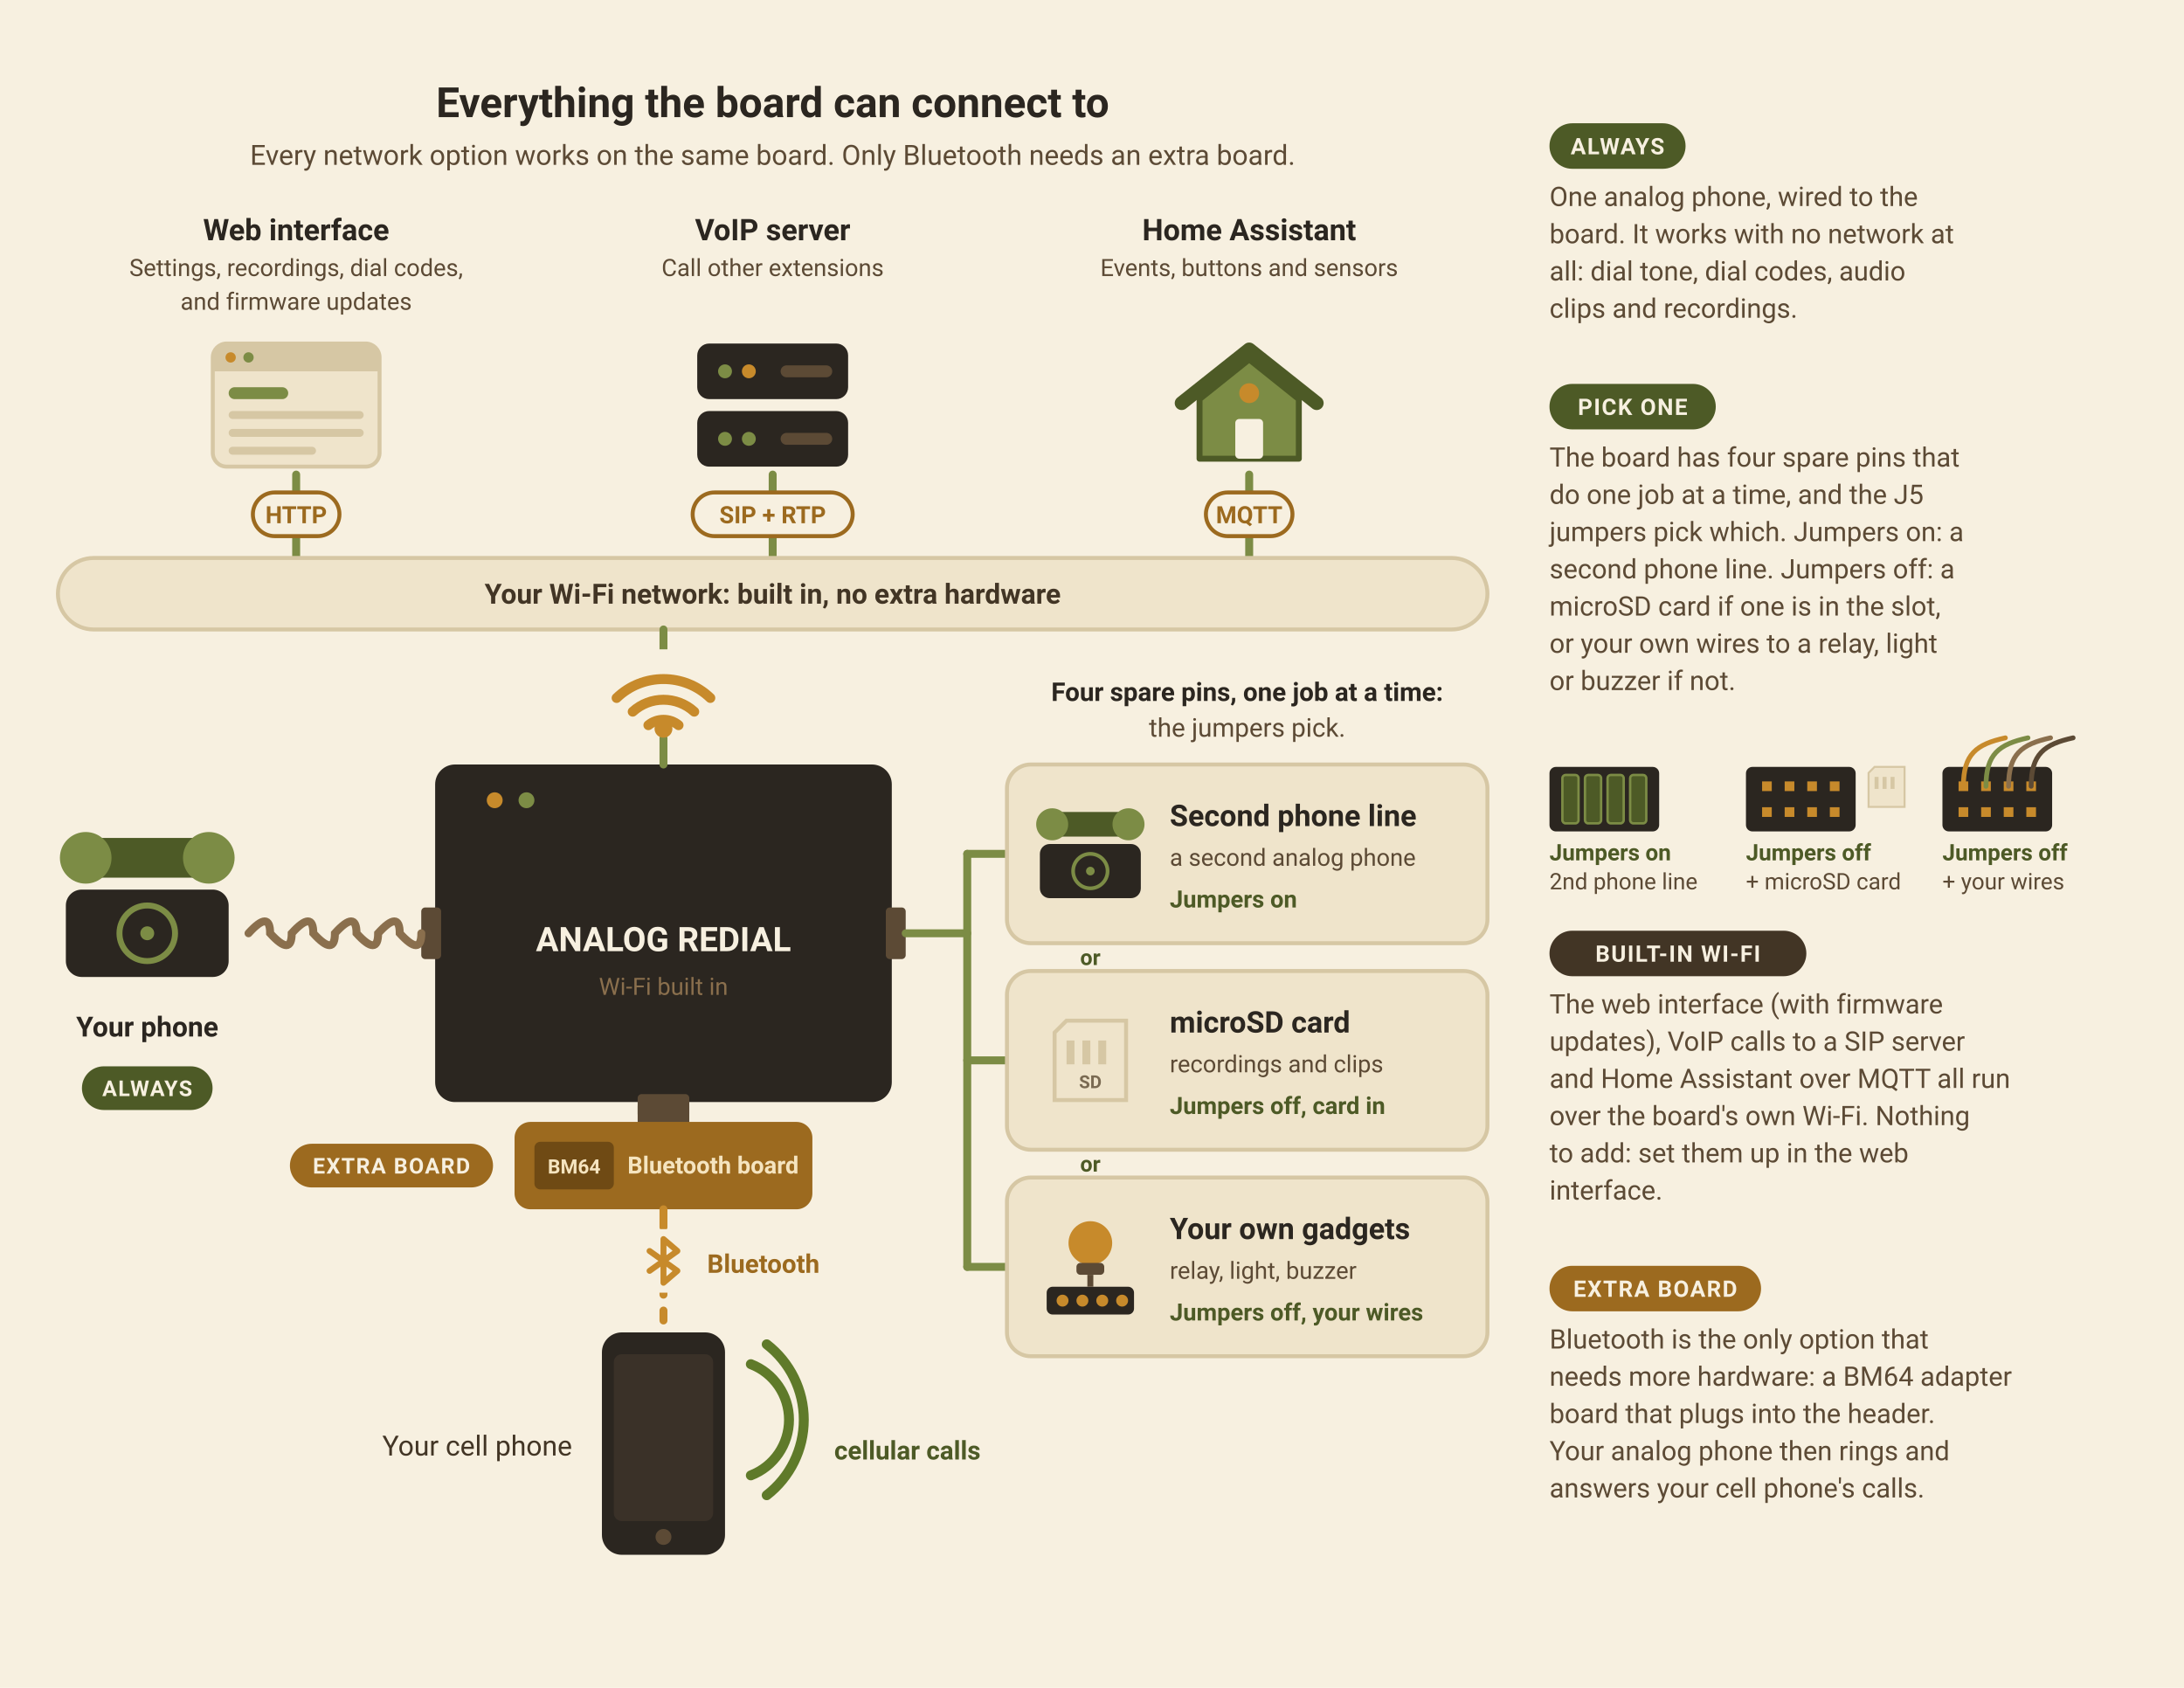
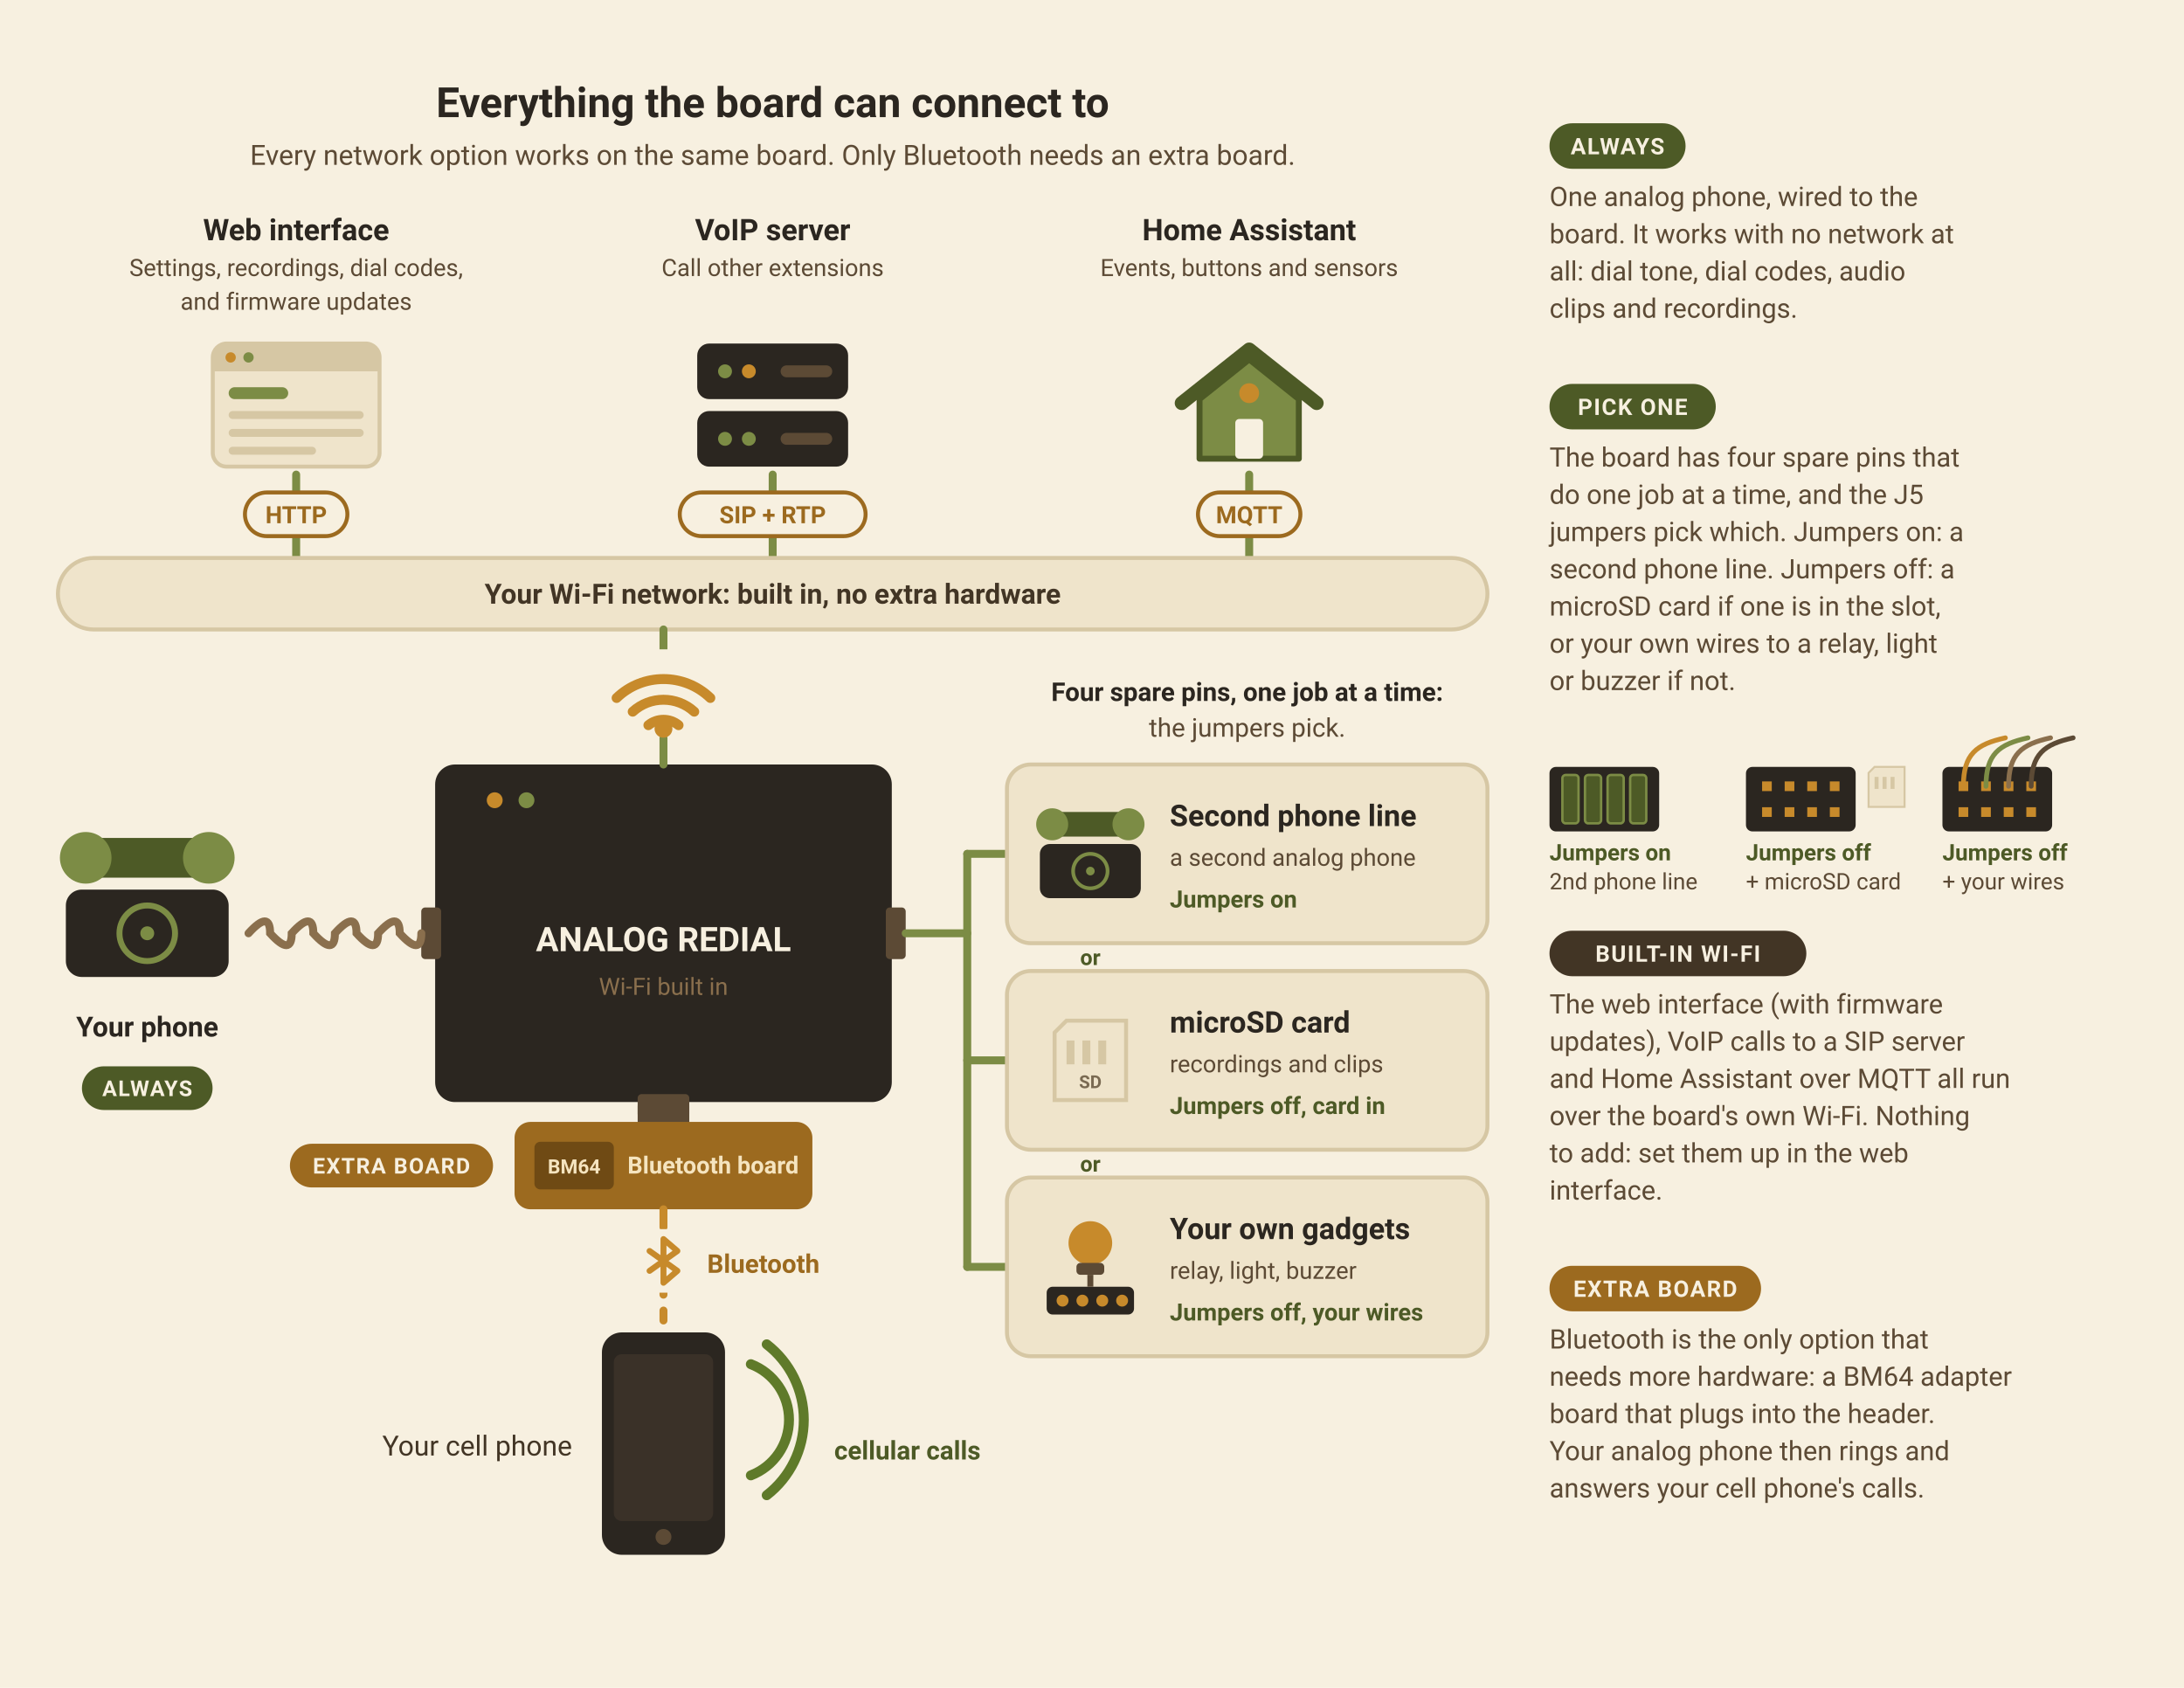
<svg xmlns="http://www.w3.org/2000/svg" viewBox="0 0 1056 816" width="1056" height="816" role="img" aria-label="Everything the Analog Redial board can connect to: one phone always, then a second line or a microSD card or your own gadgets on four spare pins, chosen with the J5 jumpers; Wi-Fi to the web interface, a VoIP server and Home Assistant; and Bluetooth through an extra adapter board">
  <rect id="background" width="1056" height="816" fill="#f7f0e0" />
  <g font-family="system-ui, -apple-system, Segoe UI, Roboto, sans-serif">
    <g id="diagram" transform="translate(28,33.6) scale(0.96)">
      <g id="title">
        <text x="360" y="24" text-anchor="middle" font-size="21" font-weight="700" fill="#2b2620">Everything the board can connect to</text>
      </g>
      <g id="subtitle">
        <text x="360" y="48" text-anchor="middle" font-size="14" font-weight="400" fill="#5c4a35">Every network option works on the same board. Only Bluetooth needs an extra board.</text>
      </g>
      <g id="label-web">
        <text x="120" y="86" text-anchor="middle" font-size="15" font-weight="600" fill="#2b2620">Web interface</text>
      </g>
      <g id="desc-web-1">
        <text x="120" y="104" text-anchor="middle" font-size="12" font-weight="400" fill="#5c4a35">Settings, recordings, dial codes,</text>
      </g>
      <g id="desc-web-2">
        <text x="120" y="121" text-anchor="middle" font-size="12" font-weight="400" fill="#5c4a35">and firmware updates</text>
      </g>
      <g id="service-web" transform="translate(78,138)">
        <rect x="0" y="0" width="84" height="62" rx="7" fill="#efe4cb" stroke="#d6c7a4" stroke-width="2" />
        <path d="M 0 14 H 84 V 7 a 7 7 0 0 0 -7 -7 H 7 a 7 7 0 0 0 -7 7 Z" fill="#d6c7a4" />
        <circle cx="9" cy="7" r="2.6" fill="#c78a2b" />
        <circle cx="18" cy="7" r="2.6" fill="#7c8c45" />
        <rect x="8" y="22" width="30" height="6" rx="3" fill="#7c8c45" />
        <rect x="8" y="34" width="68" height="4" rx="2" fill="#d6c7a4" />
        <rect x="8" y="43" width="68" height="4" rx="2" fill="#d6c7a4" />
        <rect x="8" y="52" width="44" height="4" rx="2" fill="#d6c7a4" />
      </g>
      <g id="link-web">
        <line x1="120" y1="204" x2="120" y2="246" stroke="#7c8c45" stroke-width="4" stroke-linecap="round" />
      </g>
      <g id="protocol-web">
-         <rect x="98.2" y="213" width="43.6" height="22" rx="11" fill="#f7f0e0" stroke="#9c6a1f" stroke-width="2" />
+         <rect x="94.2" y="213" width="51.6" height="22" rx="11" fill="#f7f0e0" stroke="#9c6a1f" stroke-width="2" />
        <text x="120" y="228.5" text-anchor="middle" font-size="12" font-weight="600" fill="#9c6a1f">HTTP</text>
      </g>
      <g id="label-voip">
        <text x="360" y="86" text-anchor="middle" font-size="15" font-weight="600" fill="#2b2620">VoIP server</text>
      </g>
      <g id="desc-voip-1">
        <text x="360" y="104" text-anchor="middle" font-size="12" font-weight="400" fill="#5c4a35">Call other extensions</text>
      </g>
      <g id="service-voip" transform="translate(322,138)">
        <rect x="0" y="0" width="76" height="28" rx="6" fill="#2b2620" />
        <rect x="0" y="34" width="76" height="28" rx="6" fill="#2b2620" />
        <circle cx="14" cy="14" r="3.5" fill="#7c8c45" />
        <circle cx="26" cy="14" r="3.5" fill="#c78a2b" />
        <rect x="42" y="11" width="26" height="6" rx="3" fill="#5c4a35" />
        <circle cx="14" cy="48" r="3.5" fill="#7c8c45" />
        <circle cx="26" cy="48" r="3.5" fill="#7c8c45" />
        <rect x="42" y="45" width="26" height="6" rx="3" fill="#5c4a35" />
      </g>
      <g id="link-voip">
        <line x1="360" y1="204" x2="360" y2="246" stroke="#7c8c45" stroke-width="4" stroke-linecap="round" />
      </g>
      <g id="protocol-voip">
-         <rect x="319.7" y="213" width="80.6" height="22" rx="11" fill="#f7f0e0" stroke="#9c6a1f" stroke-width="2" />
+         <rect x="313.2" y="213" width="93.6" height="22" rx="11" fill="#f7f0e0" stroke="#9c6a1f" stroke-width="2" />
        <text x="360" y="228.5" text-anchor="middle" font-size="12" font-weight="600" fill="#9c6a1f">SIP + RTP</text>
      </g>
      <g id="label-home">
        <text x="600" y="86" text-anchor="middle" font-size="15" font-weight="600" fill="#2b2620">Home Assistant</text>
      </g>
      <g id="desc-home-1">
        <text x="600" y="104" text-anchor="middle" font-size="12" font-weight="400" fill="#5c4a35">Events, buttons and sensors</text>
      </g>
      <g id="service-home" transform="translate(562,138)">
        <path d="M 4 30 L 38 3 L 72 30" fill="none" stroke="#4d5a26" stroke-width="7" stroke-linecap="round" stroke-linejoin="round" />
        <path d="M 13 28 V 58 H 63 V 28 L 38 8 Z" fill="#7c8c45" stroke="#4d5a26" stroke-width="3" stroke-linejoin="round" />
        <rect x="31" y="38" width="14" height="20" rx="2" fill="#f7f0e0" />
        <circle cx="38" cy="25" r="5" fill="#c78a2b" />
      </g>
      <g id="link-home">
        <line x1="600" y1="204" x2="600" y2="246" stroke="#7c8c45" stroke-width="4" stroke-linecap="round" />
      </g>
      <g id="protocol-home">
-         <rect x="578.2" y="213" width="43.6" height="22" rx="11" fill="#f7f0e0" stroke="#9c6a1f" stroke-width="2" />
+         <rect x="574.2" y="213" width="51.6" height="22" rx="11" fill="#f7f0e0" stroke="#9c6a1f" stroke-width="2" />
        <text x="600" y="228.5" text-anchor="middle" font-size="12" font-weight="600" fill="#9c6a1f">MQTT</text>
      </g>
      <g id="wifi-network">
        <rect x="0" y="246" width="720" height="36" rx="18" fill="#efe4cb" stroke="#d6c7a4" stroke-width="2" />
        <text x="360.0" y="269" text-anchor="middle" font-size="14" font-weight="600" fill="#423525">Your Wi-Fi network: built in, no extra hardware</text>
      </g>
      <g id="board" transform="translate(190,350)">
        <rect id="pcb" x="0" y="0" width="230" height="170" rx="10" fill="#2b2620" />
        <rect id="jack-line-1" x="-7" y="72" width="10" height="26" rx="2" fill="#5c4a35" />
        <rect id="options-connector" x="227" y="72" width="10" height="26" rx="2" fill="#5c4a35" />
        <rect id="adapter-header" x="102" y="166" width="26" height="12" rx="2" fill="#5c4a35" />
        <circle id="led-1" cx="30" cy="18" r="4" fill="#c78a2b" />
        <circle id="led-2" cx="46" cy="18" r="4" fill="#7c8c45" />
        <text x="115" y="94" text-anchor="middle" font-size="17" font-weight="600" fill="#f7f0e0">ANALOG REDIAL</text>
        <text x="115" y="116" text-anchor="middle" font-size="12" fill="#8a6f4d">Wi-Fi built in</text>
      </g>
      <g id="link-wifi">
        <line x1="305" y1="282" x2="305" y2="350" stroke="#7c8c45" stroke-width="4" stroke-linecap="round" />
      </g>
      <g id="wifi" transform="translate(275,294)">
        <rect x="-6" y="-2" width="72" height="44" rx="8" fill="#f7f0e0" />
        <path d="M 6.4 22.5 A 34 34 0 0 1 53.6 22.5" fill="none" stroke="#c78a2b" stroke-width="5" stroke-linecap="round" />
        <path d="M 14.5 29.4 A 23 23 0 0 1 45.5 29.4" fill="none" stroke="#c78a2b" stroke-width="5" stroke-linecap="round" />
        <path d="M 22.4 36.2 A 12 12 0 0 1 37.6 36.2" fill="none" stroke="#c78a2b" stroke-width="5" stroke-linecap="round" />
        <circle cx="30" cy="40" r="4.5" fill="#c78a2b" transform="translate(0,-2)" />
      </g>
      <g id="phone-line-1" transform="translate(0,381)">
        <g id="handset">
          <line x1="14" y1="16" x2="76" y2="16" stroke="#4d5a26" stroke-width="20" stroke-linecap="round" />
          <circle cx="14" cy="16" r="13" fill="#7c8c45" />
          <circle cx="76" cy="16" r="13" fill="#7c8c45" />
        </g>
        <g id="body">
          <rect x="4" y="32" width="82" height="44" rx="8" fill="#2b2620" />
          <circle cx="45" cy="54" r="14" fill="none" stroke="#7c8c45" stroke-width="3" />
          <circle cx="45" cy="54" r="3.5" fill="#7c8c45" />
        </g>
      </g>
      <g id="cord-line-1" transform="translate(96,435)">
        <path d="M 0 0 q 10.88 -12 10.88 0 q 10.88 12 10.88 0 q 10.88 -12 10.88 0 q 10.88 12 10.88 0 q 10.88 -12 10.88 0 q 10.88 12 10.88 0 q 10.88 -12 10.88 0 q 10.88 12 10.88 0" fill="none" stroke="#8a6f4d" stroke-width="4" stroke-linecap="round" />
      </g>
      <g id="label-line-1">
        <text x="45" y="487" text-anchor="middle" font-size="14" font-weight="600" fill="#2b2620">Your phone</text>
      </g>
      <g id="tag-always">
        <rect x="12.1" y="502" width="65.8" height="22" rx="11" fill="#4d5a26" />
        <text x="45" y="517" text-anchor="middle" font-size="11" font-weight="700" letter-spacing="0.6" fill="#f7f0e0">ALWAYS</text>
      </g>
      <g id="pick-one-heading-1">
        <text x="599" y="318" text-anchor="middle" font-size="13" font-weight="700" fill="#2b2620">Four spare pins, one job at a time:</text>
      </g>
      <g id="pick-one-heading-2">
        <text x="599" y="336" text-anchor="middle" font-size="13" font-weight="400" fill="#5c4a35">the jumpers pick.</text>
      </g>
      <g id="link-options">
        <line x1="427" y1="435" x2="458" y2="435" stroke="#7c8c45" stroke-width="4" stroke-linecap="round" />
      </g>
      <g id="link-options-spine">
        <line x1="458" y1="395" x2="458" y2="603" stroke="#7c8c45" stroke-width="4" stroke-linecap="round" />
      </g>
      <g id="stub-line-2">
        <line x1="458" y1="395" x2="478" y2="395" stroke="#7c8c45" stroke-width="4" stroke-linecap="round" />
      </g>
      <g id="option-line-2" transform="translate(478,350)">
        <rect width="242" height="90" rx="12" fill="#efe4cb" stroke="#d6c7a4" stroke-width="2" />
        <g transform="translate(14.1,20.2) scale(0.62)">
          <g id="handset">
            <line x1="14" y1="16" x2="76" y2="16" stroke="#4d5a26" stroke-width="20" stroke-linecap="round" />
            <circle cx="14" cy="16" r="13" fill="#7c8c45" />
            <circle cx="76" cy="16" r="13" fill="#7c8c45" />
          </g>
          <g id="body">
            <rect x="4" y="32" width="82" height="44" rx="8" fill="#2b2620" />
            <circle cx="45" cy="54" r="14" fill="none" stroke="#7c8c45" stroke-width="3" />
            <circle cx="45" cy="54" r="3.5" fill="#7c8c45" />
          </g>
        </g>
        <text x="82" y="31" font-size="15" font-weight="600" fill="#2b2620">Second phone line</text>
        <text x="82" y="51" font-size="12" fill="#5c4a35">a second analog phone</text>
        <text x="82" y="72" font-size="12" font-weight="700" fill="#4d5a26">Jumpers on</text>
      </g>
      <g id="or-1">
        <text x="520" y="451" text-anchor="middle" font-size="11" font-weight="700" fill="#4d5a26">or</text>
      </g>
      <g id="stub-microsd">
        <line x1="458" y1="499" x2="478" y2="499" stroke="#7c8c45" stroke-width="4" stroke-linecap="round" />
      </g>
      <g id="option-microsd" transform="translate(478,454)">
        <rect width="242" height="90" rx="12" fill="#efe4cb" stroke="#d6c7a4" stroke-width="2" />
        <g transform="translate(24,25) scale(1)">
          <path d="M 6 0 H 36 V 40 H 0 V 6 Z" fill="#efe4cb" stroke="#d6c7a4" stroke-width="2" />
          <rect x="6" y="10" width="4" height="12" fill="#d6c7a4" />
          <rect x="14" y="10" width="4" height="12" fill="#d6c7a4" />
          <rect x="22" y="10" width="4" height="12" fill="#d6c7a4" />
          <text x="18" y="34" text-anchor="middle" font-size="9" font-weight="600" fill="#7a6a52">SD</text>
        </g>
        <text x="82" y="31" font-size="15" font-weight="600" fill="#2b2620">microSD card</text>
        <text x="82" y="51" font-size="12" fill="#5c4a35">recordings and clips</text>
        <text x="82" y="72" font-size="12" font-weight="700" fill="#4d5a26">Jumpers off, card in</text>
      </g>
      <g id="or-2">
        <text x="520" y="555" text-anchor="middle" font-size="11" font-weight="700" fill="#4d5a26">or</text>
      </g>
      <g id="stub-pins">
        <line x1="458" y1="603" x2="478" y2="603" stroke="#7c8c45" stroke-width="4" stroke-linecap="round" />
      </g>
      <g id="option-pins" transform="translate(478,558)">
        <rect width="242" height="90" rx="12" fill="#efe4cb" stroke="#d6c7a4" stroke-width="2" />
        <g transform="translate(20,21) scale(1)">
          <circle id="bulb" cx="22" cy="12" r="11" fill="#c78a2b" />
          <rect id="bulb-base" x="15" y="22" width="14" height="6" rx="2" fill="#5c4a35" />
          <rect id="header" x="0" y="34" width="44" height="14" rx="3" fill="#2b2620" />
          <circle cx="8" cy="41" r="3" fill="#c78a2b" />
          <circle cx="18" cy="41" r="3" fill="#c78a2b" />
          <circle cx="28" cy="41" r="3" fill="#c78a2b" />
          <circle cx="38" cy="41" r="3" fill="#c78a2b" />
          <path d="M 22 28 V 34" stroke="#5c4a35" stroke-width="3" />
        </g>
        <text x="82" y="31" font-size="15" font-weight="600" fill="#2b2620">Your own gadgets</text>
        <text x="82" y="51" font-size="12" fill="#5c4a35">relay, light, buzzer</text>
        <text x="82" y="72" font-size="12" font-weight="700" fill="#4d5a26">Jumpers off, your wires</text>
      </g>
      <g id="bluetooth-adapter" transform="translate(230,520)">
        <rect id="plug" x="62" y="0" width="26" height="12" rx="2" fill="#5c4a35" />
        <rect id="pcb" x="0" y="10" width="150" height="44" rx="8" fill="#9c6a1f" />
        <rect id="chip" x="10" y="20" width="40" height="24" rx="3" fill="#6f4a14" />
        <text x="30" y="36" text-anchor="middle" font-size="10" font-weight="600" fill="#f5e4bf">BM64</text>
        <text x="100" y="36" text-anchor="middle" font-size="12" font-weight="600" fill="#f5e4bf">Bluetooth board</text>
      </g>
      <g id="tag-extra-board">
        <rect x="116.85" y="541" width="102.3" height="22" rx="11" fill="#9c6a1f" />
        <text x="168" y="556" text-anchor="middle" font-size="11" font-weight="700" letter-spacing="0.6" fill="#f7f0e0">EXTRA BOARD</text>
      </g>
      <g id="link-bluetooth">
        <line x1="305" y1="574" x2="305" y2="630" stroke="#c78a2b" stroke-width="4" stroke-linecap="round" stroke-dasharray="9 8" />
      </g>
      <g id="bluetooth-symbol" transform="translate(297,588)">
        <rect x="-6" y="-4" width="28" height="32" rx="6" fill="#f7f0e0" />
        <path d="M 1 7 L 15 17 L 8 23 L 8 1 L 15 7 L 1 17" fill="none" stroke="#c78a2b" stroke-width="3" stroke-linecap="round" stroke-linejoin="round" />
      </g>
      <g id="label-bluetooth">
        <text x="327" y="606" text-anchor="start" font-size="13" font-weight="600" fill="#9c6a1f">Bluetooth</text>
      </g>
      <g id="cell-phone" transform="translate(274,636)">
        <rect x="0" y="0" width="62" height="112" rx="10" fill="#2b2620" />
        <rect x="6" y="11" width="50" height="84" rx="4" fill="#3a3128" />
        <circle cx="31" cy="103" r="4" fill="#5c4a35" />
      </g>
      <g id="label-cell-phone">
        <text x="259" y="698" text-anchor="end" font-size="14" font-weight="400" fill="#423525">Your cell phone</text>
      </g>
      <g id="cellular" transform="translate(349,652)">
        <path d="M 0 56 A 30 30 0 0 0 0 0" fill="none" stroke="#5f7a2a" stroke-width="5" stroke-linecap="round" />
        <path d="M 8 66 A 48 48 0 0 0 8 -10" fill="none" stroke="#5f7a2a" stroke-width="5" stroke-linecap="round" transform="translate(0,0)" />
      </g>
      <g id="label-cellular">
        <text x="391" y="700" text-anchor="start" font-size="13" font-weight="600" fill="#4d5a26">cellular calls</text>
      </g>
    </g>
    <g id="legend">
      <g id="legend-always">
        <rect x="749.2" y="59.6" width="65.8" height="22" rx="11" fill="#4d5a26" />
        <text x="782.1" y="74.6" text-anchor="middle" font-size="11" font-weight="700" letter-spacing="0.6" fill="#f7f0e0">ALWAYS</text>
        <text x="749.2" y="99.6" font-size="13" fill="#5c4a35">One analog phone, wired to the</text>
        <text x="749.2" y="117.6" font-size="13" fill="#5c4a35">board. It works with no network at</text>
        <text x="749.2" y="135.6" font-size="13" fill="#5c4a35">all: dial tone, dial codes, audio</text>
        <text x="749.2" y="153.6" font-size="13" fill="#5c4a35">clips and recordings.</text>
      </g>
      <g id="legend-pick-one">
        <rect x="749.2" y="185.6" width="80.4" height="22" rx="11" fill="#4d5a26" />
        <text x="789.4" y="200.6" text-anchor="middle" font-size="11" font-weight="700" letter-spacing="0.6" fill="#f7f0e0">PICK ONE</text>
        <text x="749.2" y="225.6" font-size="13" fill="#5c4a35">The board has four spare pins that</text>
        <text x="749.2" y="243.6" font-size="13" fill="#5c4a35">do one job at a time, and the J5</text>
        <text x="749.2" y="261.6" font-size="13" fill="#5c4a35">jumpers pick which. Jumpers on: a</text>
        <text x="749.2" y="279.6" font-size="13" fill="#5c4a35">second phone line. Jumpers off: a</text>
        <text x="749.2" y="297.6" font-size="13" fill="#5c4a35">microSD card if one is in the slot,</text>
        <text x="749.2" y="315.6" font-size="13" fill="#5c4a35">or your own wires to a relay, light</text>
        <text x="749.2" y="333.6" font-size="13" fill="#5c4a35">or buzzer if not.</text>
        <g id="j5-states">
          <g id="j5-jumpers-on" transform="translate(749.2,353.6) scale(0.78)">
            <rect id="header" x="0" y="22" width="68" height="40" rx="4" fill="#2b2620" />
            <rect x="10" y="31" width="6" height="6" fill="#c78a2b" />
            <rect x="10" y="47" width="6" height="6" fill="#c78a2b" />
            <rect x="24" y="31" width="6" height="6" fill="#c78a2b" />
            <rect x="24" y="47" width="6" height="6" fill="#c78a2b" />
            <rect x="38" y="31" width="6" height="6" fill="#c78a2b" />
            <rect x="38" y="47" width="6" height="6" fill="#c78a2b" />
            <rect x="52" y="31" width="6" height="6" fill="#c78a2b" />
            <rect x="52" y="47" width="6" height="6" fill="#c78a2b" />
            <rect x="8" y="27" width="10" height="30" rx="2" fill="#4d5a26" stroke="#7c8c45" stroke-width="1.5" />
            <rect x="22" y="27" width="10" height="30" rx="2" fill="#4d5a26" stroke="#7c8c45" stroke-width="1.5" />
            <rect x="36" y="27" width="10" height="30" rx="2" fill="#4d5a26" stroke="#7c8c45" stroke-width="1.5" />
            <rect x="50" y="27" width="10" height="30" rx="2" fill="#4d5a26" stroke="#7c8c45" stroke-width="1.5" />
          </g>
          <text x="749.2" y="415.96" font-size="11" font-weight="700" fill="#4d5a26">Jumpers on</text>
          <text x="749.2" y="429.96" font-size="11" fill="#5c4a35">2nd phone line</text>
          <g id="j5-jumpers-off-card" transform="translate(844.2,353.6) scale(0.78)">
            <rect id="header" x="0" y="22" width="68" height="40" rx="4" fill="#2b2620" />
            <rect x="10" y="31" width="6" height="6" fill="#c78a2b" />
            <rect x="10" y="47" width="6" height="6" fill="#c78a2b" />
            <rect x="24" y="31" width="6" height="6" fill="#c78a2b" />
            <rect x="24" y="47" width="6" height="6" fill="#c78a2b" />
            <rect x="38" y="31" width="6" height="6" fill="#c78a2b" />
            <rect x="38" y="47" width="6" height="6" fill="#c78a2b" />
            <rect x="52" y="31" width="6" height="6" fill="#c78a2b" />
            <rect x="52" y="47" width="6" height="6" fill="#c78a2b" />
            <g transform="translate(76,22) scale(0.62)">
              <path d="M 6 0 H 36 V 40 H 0 V 6 Z" fill="#efe4cb" stroke="#d6c7a4" stroke-width="2" />
              <rect x="6" y="10" width="4" height="12" fill="#d6c7a4" />
              <rect x="14" y="10" width="4" height="12" fill="#d6c7a4" />
              <rect x="22" y="10" width="4" height="12" fill="#d6c7a4" />
            </g>
          </g>
          <text x="844.2" y="415.96" font-size="11" font-weight="700" fill="#4d5a26">Jumpers off</text>
          <text x="844.2" y="429.96" font-size="11" fill="#5c4a35">+ microSD card</text>
          <g id="j5-jumpers-off-wires" transform="translate(939.2,353.6) scale(0.78)">
            <rect id="header" x="0" y="22" width="68" height="40" rx="4" fill="#2b2620" />
            <rect x="10" y="31" width="6" height="6" fill="#c78a2b" />
            <rect x="10" y="47" width="6" height="6" fill="#c78a2b" />
            <rect x="24" y="31" width="6" height="6" fill="#c78a2b" />
            <rect x="24" y="47" width="6" height="6" fill="#c78a2b" />
            <rect x="38" y="31" width="6" height="6" fill="#c78a2b" />
            <rect x="38" y="47" width="6" height="6" fill="#c78a2b" />
            <rect x="52" y="31" width="6" height="6" fill="#c78a2b" />
            <rect x="52" y="47" width="6" height="6" fill="#c78a2b" />
            <path d="M 13 34 C 13 14, 21 8, 39 4" fill="none" stroke="#c78a2b" stroke-width="3" stroke-linecap="round" />
            <path d="M 27 34 C 27 14, 35 8, 53 4" fill="none" stroke="#7c8c45" stroke-width="3" stroke-linecap="round" />
            <path d="M 41 34 C 41 14, 49 8, 67 4" fill="none" stroke="#8a6f4d" stroke-width="3" stroke-linecap="round" />
            <path d="M 55 34 C 55 14, 63 8, 81 4" fill="none" stroke="#5c4a35" stroke-width="3" stroke-linecap="round" />
          </g>
          <text x="939.2" y="415.96" font-size="11" font-weight="700" fill="#4d5a26">Jumpers off</text>
          <text x="939.2" y="429.96" font-size="11" fill="#5c4a35">+ your wires</text>
        </g>
      </g>
      <g id="legend-built-in-wi-fi">
        <rect x="749.2" y="449.96" width="124.2" height="22" rx="11" fill="#423525" />
        <text x="811.3" y="464.96" text-anchor="middle" font-size="11" font-weight="700" letter-spacing="0.6" fill="#f7f0e0">BUILT-IN WI-FI</text>
        <text x="749.2" y="489.96" font-size="13" fill="#5c4a35">The web interface (with firmware</text>
        <text x="749.2" y="507.96" font-size="13" fill="#5c4a35">updates), VoIP calls to a SIP server</text>
        <text x="749.2" y="525.96" font-size="13" fill="#5c4a35">and Home Assistant over MQTT all run</text>
        <text x="749.2" y="543.96" font-size="13" fill="#5c4a35">over the board's own Wi-Fi. Nothing</text>
        <text x="749.2" y="561.96" font-size="13" fill="#5c4a35">to add: set them up in the web</text>
        <text x="749.2" y="579.96" font-size="13" fill="#5c4a35">interface.</text>
      </g>
      <g id="legend-extra-board">
        <rect x="749.2" y="611.96" width="102.3" height="22" rx="11" fill="#9c6a1f" />
        <text x="800.35" y="626.96" text-anchor="middle" font-size="11" font-weight="700" letter-spacing="0.6" fill="#f7f0e0">EXTRA BOARD</text>
        <text x="749.2" y="651.96" font-size="13" fill="#5c4a35">Bluetooth is the only option that</text>
        <text x="749.2" y="669.96" font-size="13" fill="#5c4a35">needs more hardware: a BM64 adapter</text>
        <text x="749.2" y="687.96" font-size="13" fill="#5c4a35">board that plugs into the header.</text>
        <text x="749.2" y="705.96" font-size="13" fill="#5c4a35">Your analog phone then rings and</text>
        <text x="749.2" y="723.96" font-size="13" fill="#5c4a35">answers your cell phone's calls.</text>
      </g>
    </g>
  </g>
</svg>
